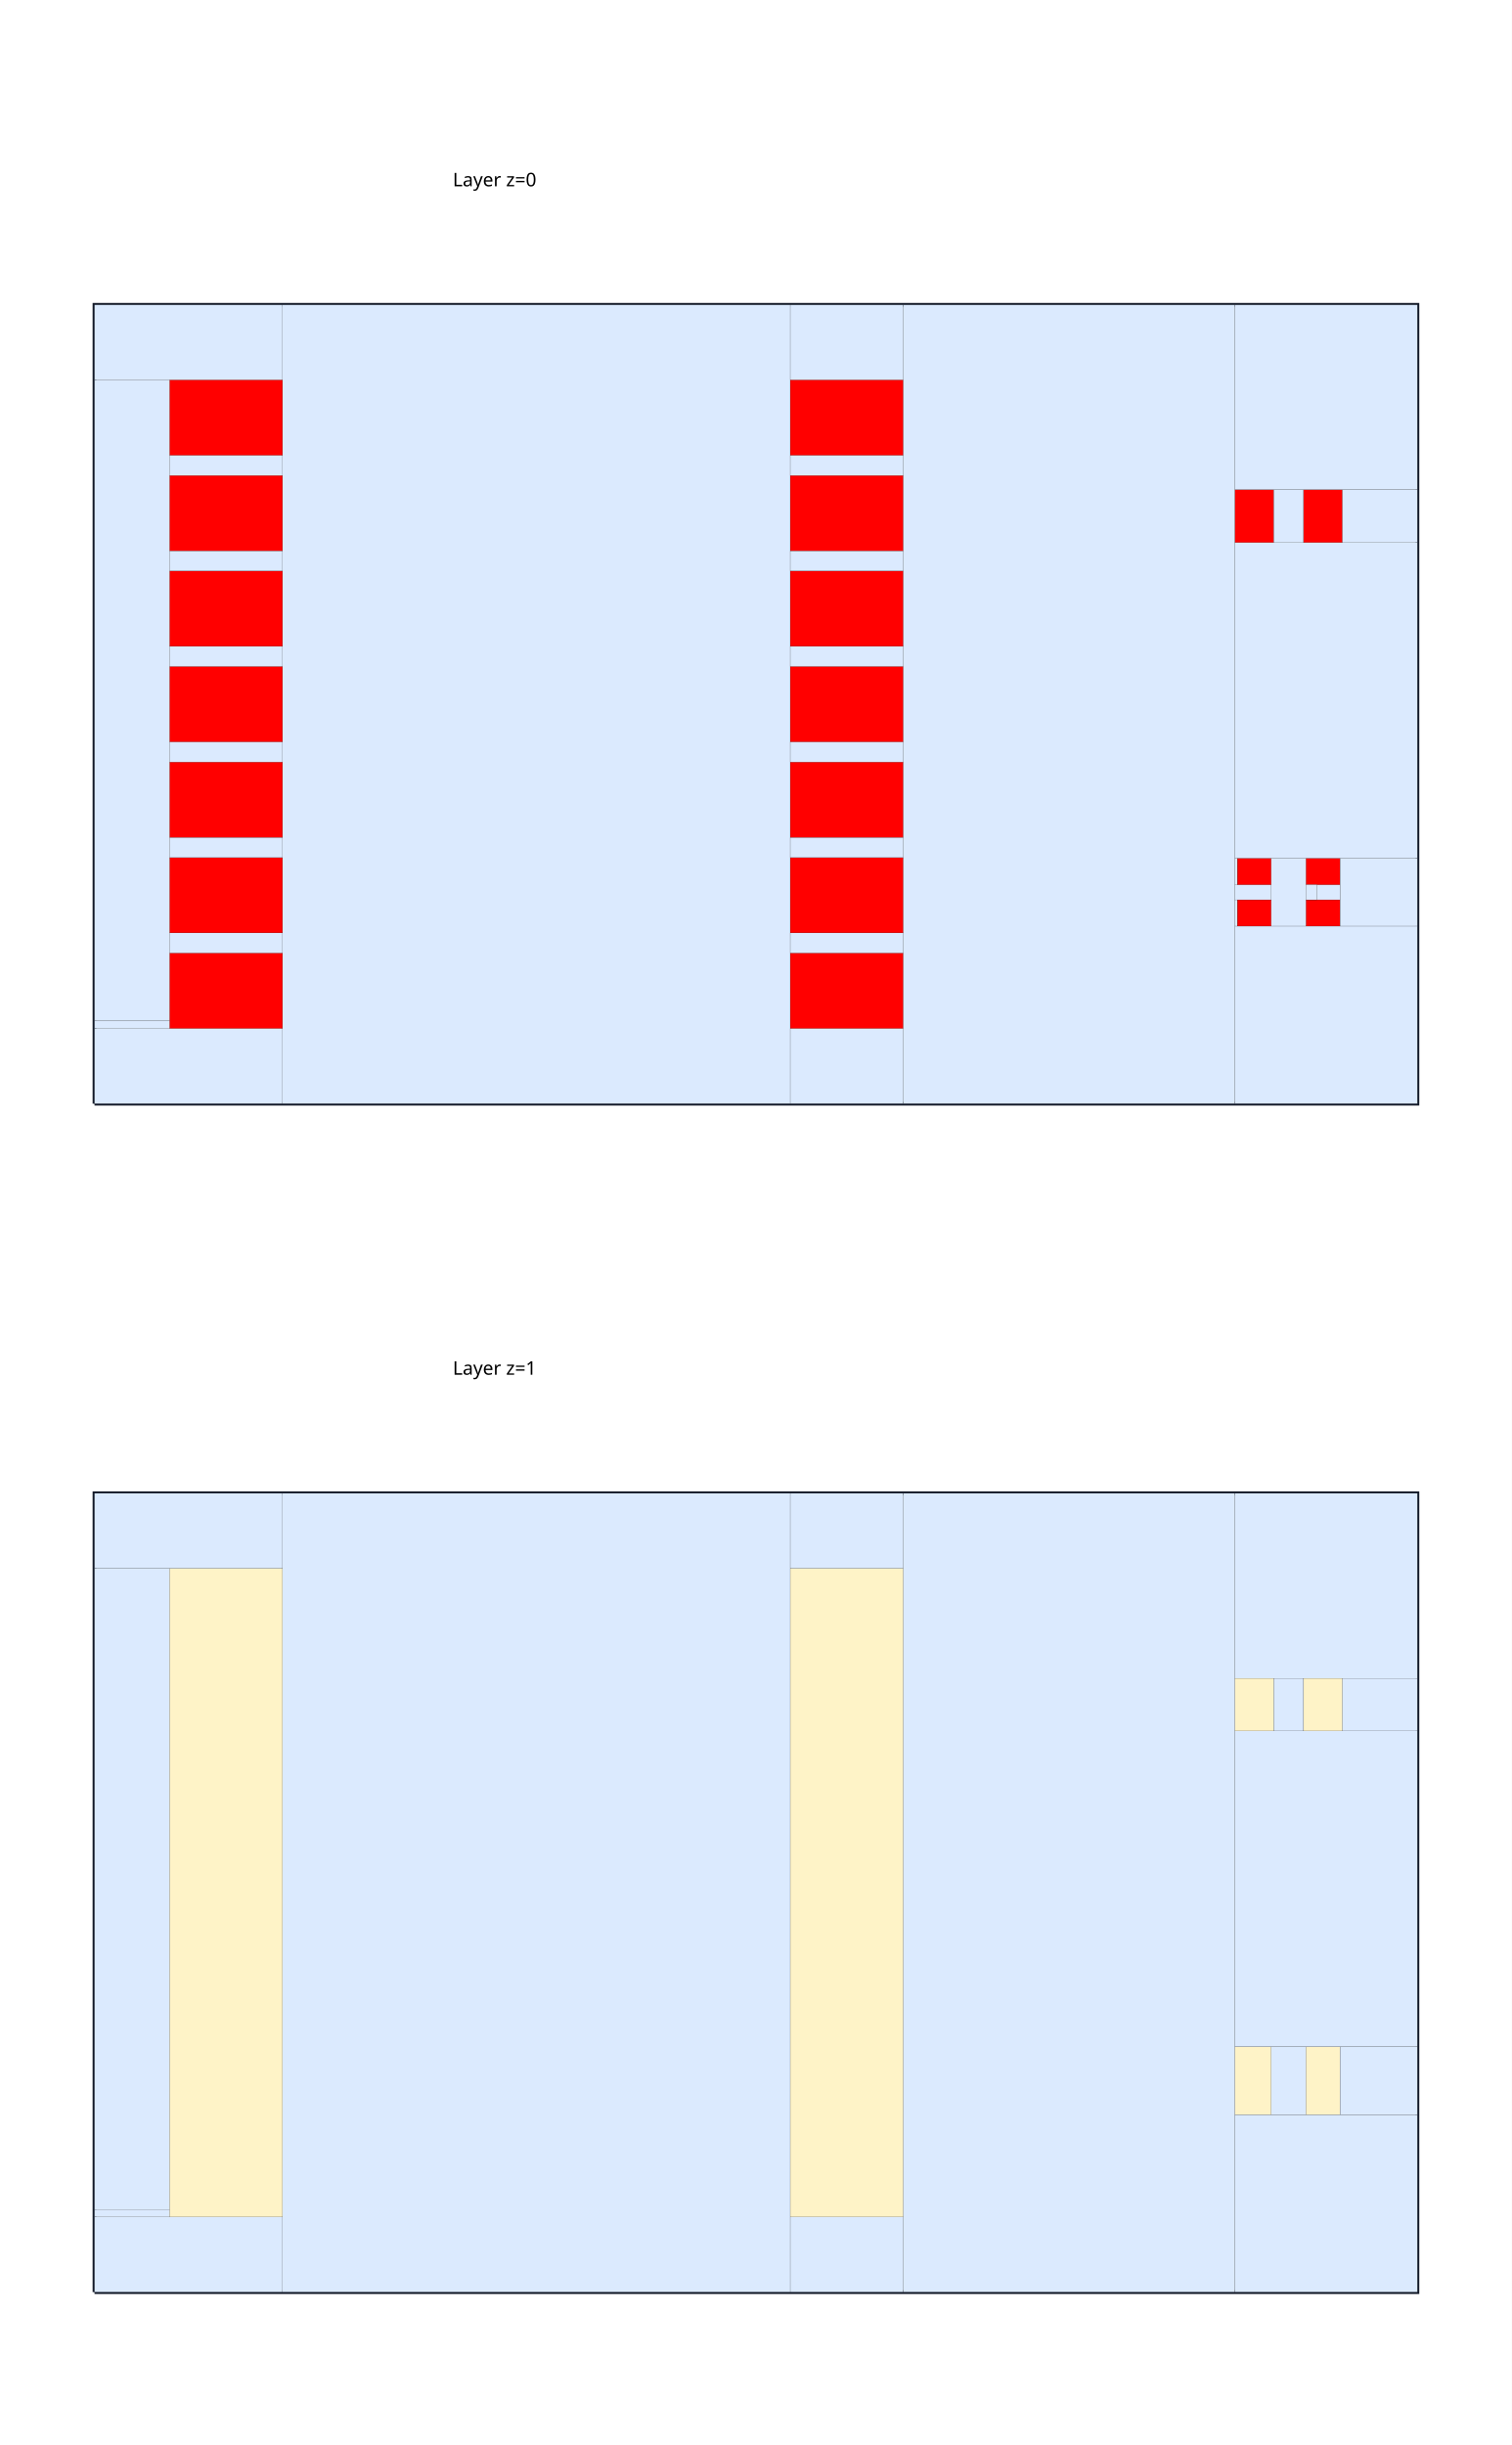
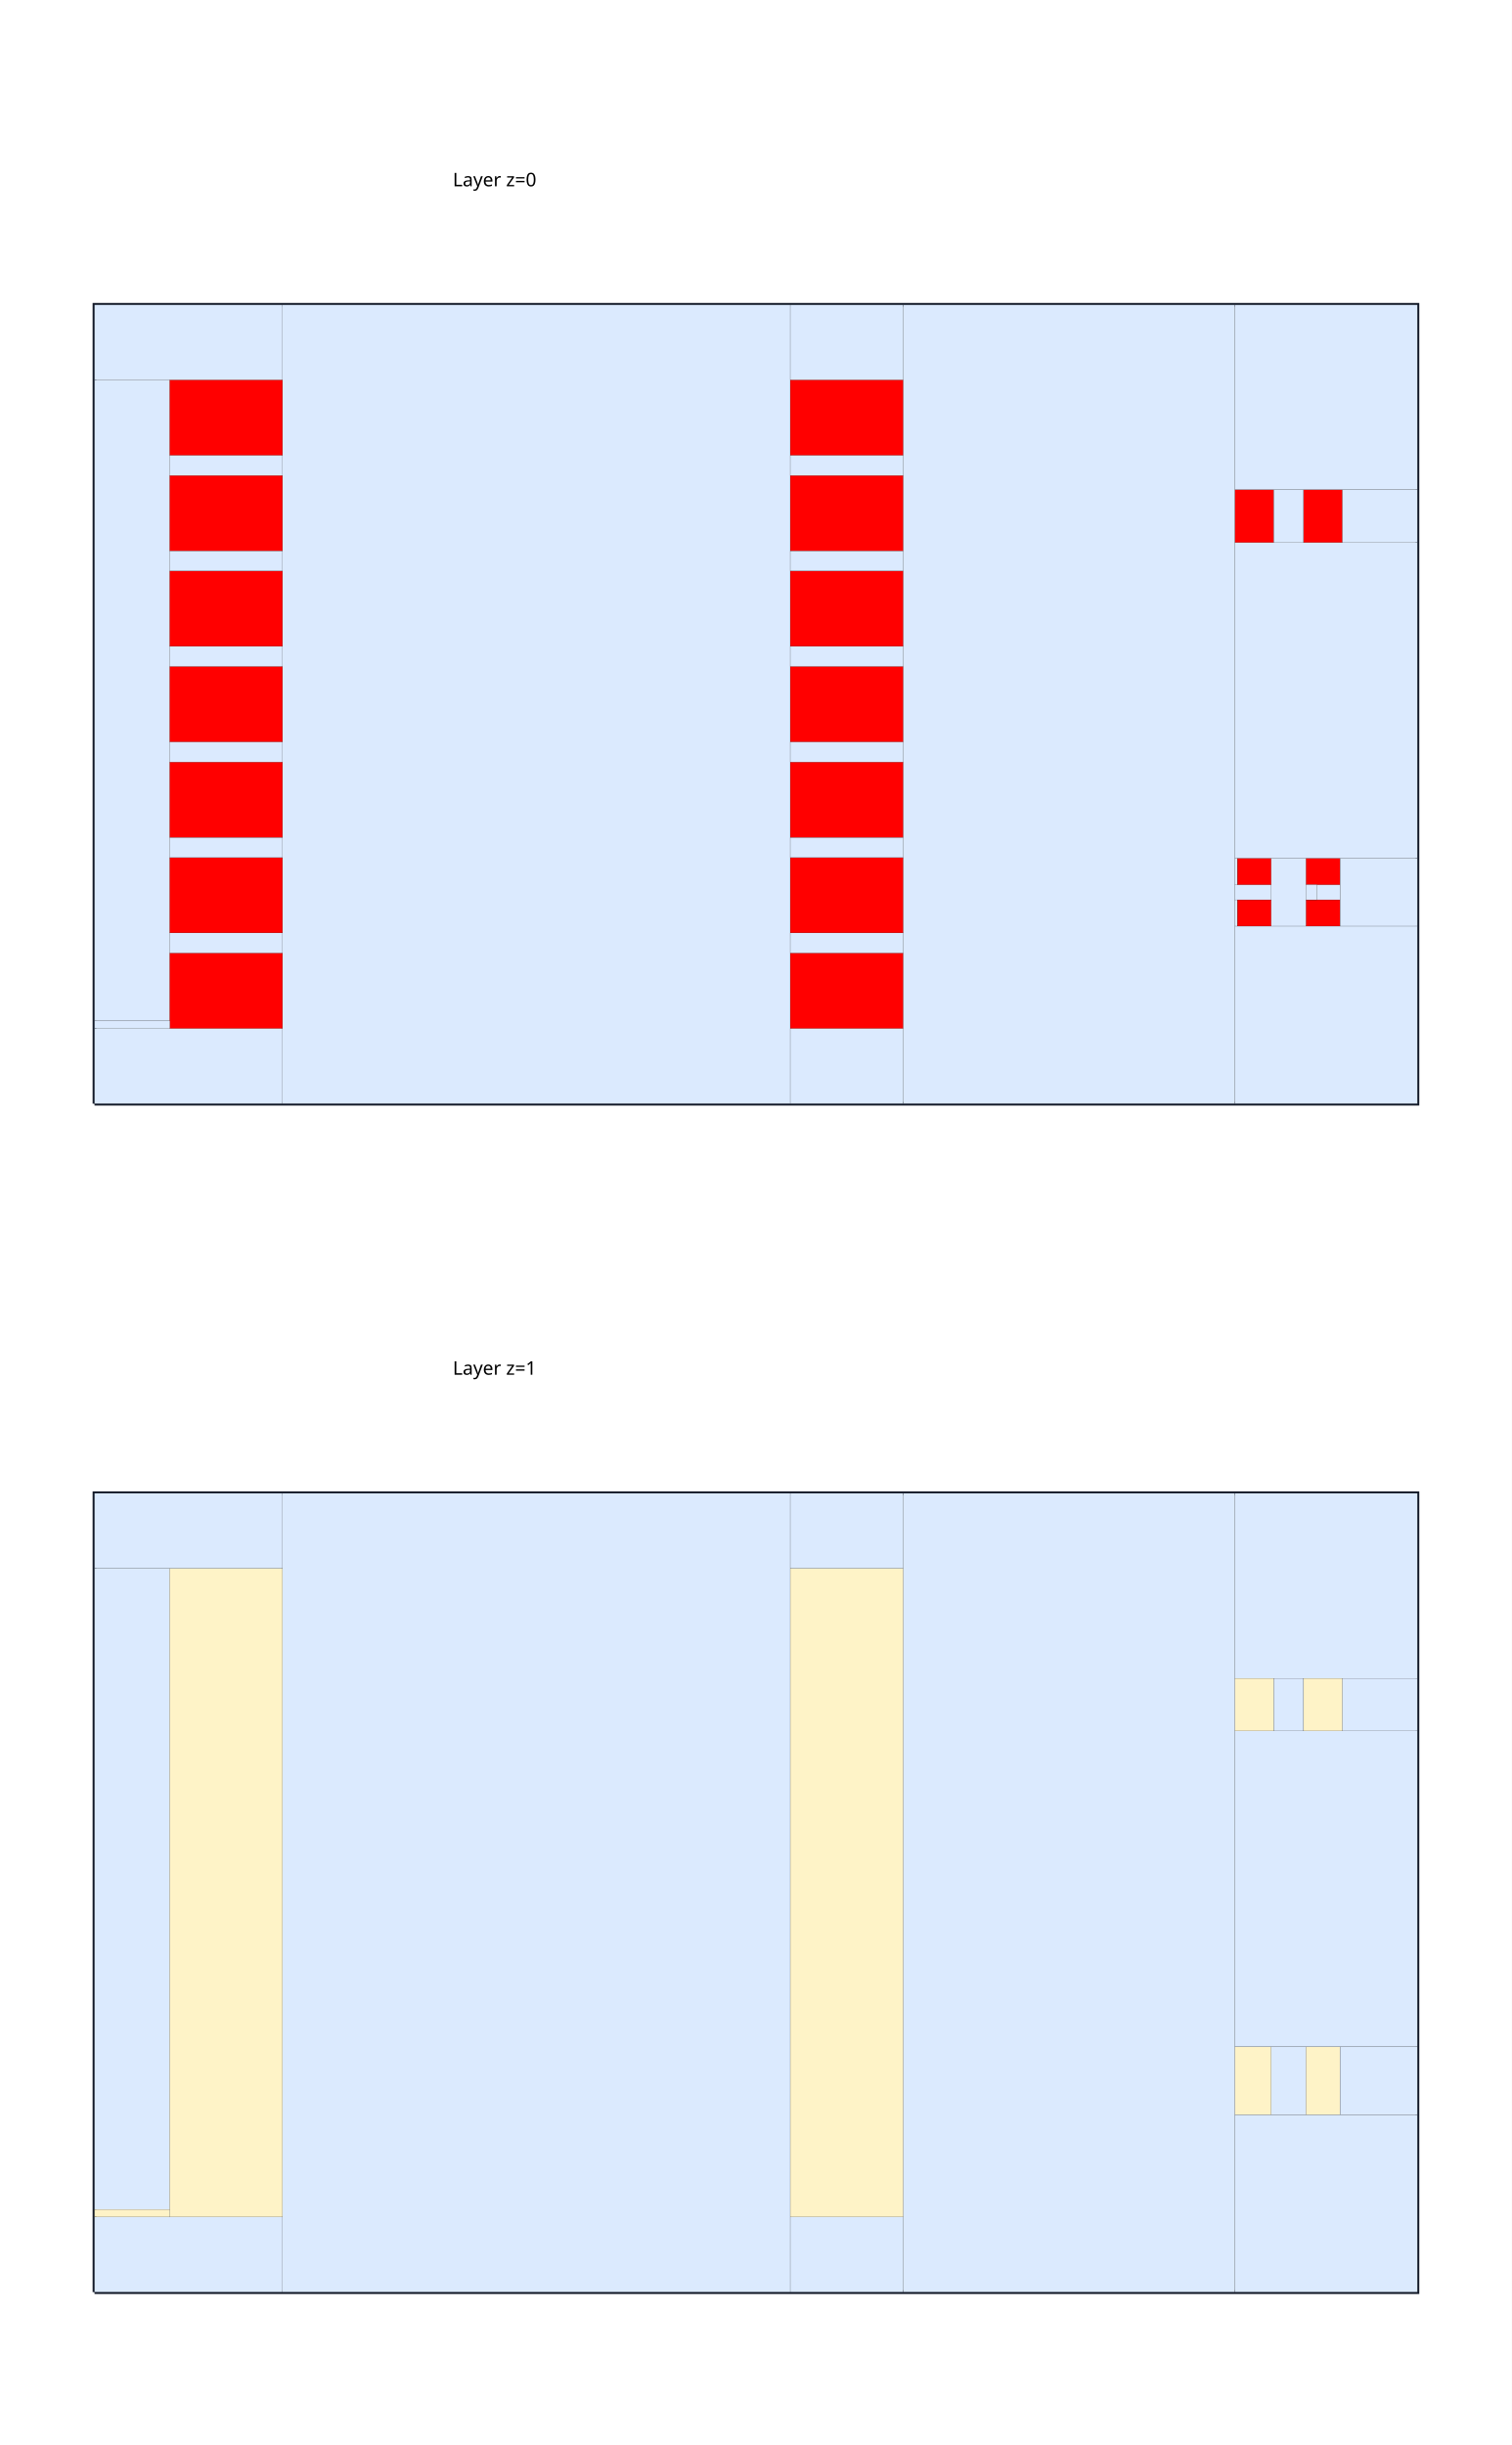
<svg xmlns="http://www.w3.org/2000/svg" width="640" height="1035" viewBox="0 0 640 1035">
  <rect width="100%" height="100%" fill="white" />
  <g>
    <polyline data-points="-11.749999999999998,-10.620000000000001 23.424999999999997,-10.620000000000001 23.424999999999997,10.620000000000001 -11.749999999999998,10.620000000000001 -11.749999999999998,-10.620000000000001" data-type="line" data-label="bounds" points="40,467.192 600,467.192 600,129.042 40,129.042 40,467.192" fill="none" stroke="#111827" stroke-width="1.592" />
  </g>
  <g>
    <polyline data-points="-11.749999999999998,-42.22 23.424999999999997,-42.22 23.424999999999997,-20.98 -11.749999999999998,-20.98 -11.749999999999998,-42.22" data-type="line" data-label="bounds" points="40,970.276 600,970.276 600,632.127 40,632.127 40,970.276" fill="none" stroke="#111827" stroke-width="1.592" />
  </g>
  <g>
    <rect data-type="rect" data-label="node" data-x="0" data-y="0" x="119.602" y="129.042" width="214.925" height="338.149" fill="#dbeafe" stroke="black" stroke-width="0.063" />
  </g>
  <g>
    <rect data-type="rect" data-label="node" data-x="14.1625" data-y="0" x="382.289" y="129.042" width="140.498" height="338.149" fill="#dbeafe" stroke="black" stroke-width="0.063" />
  </g>
  <g>
    <rect data-type="rect" data-label="node" data-x="21" data-y="-8.260017999999999" x="522.786" y="392.048" width="77.214" height="75.144" fill="#dbeafe" stroke="black" stroke-width="0.063" />
  </g>
  <g>
    <rect data-type="rect" data-label="node" data-x="21" data-y="0.1000179999999995" x="522.786" y="229.659" width="77.214" height="133.731" fill="#dbeafe" stroke="black" stroke-width="0.063" />
  </g>
  <g>
    <rect data-type="rect" data-label="node" data-x="21" data-y="8.16" x="522.786" y="129.042" width="77.214" height="78.328" fill="#dbeafe" stroke="black" stroke-width="0.063" />
  </g>
  <g>
    <rect data-type="rect" data-label="node" data-x="-9.25" data-y="9.62" x="40" y="129.042" width="79.602" height="31.841" fill="#dbeafe" stroke="black" stroke-width="0.063" />
  </g>
  <g>
    <rect data-type="rect" data-label="node" data-x="8.25" data-y="9.62" x="334.527" y="129.042" width="47.761" height="31.841" fill="#dbeafe" stroke="black" stroke-width="0.063" />
  </g>
  <g>
    <rect data-type="rect" data-label="node" data-x="-9.25" data-y="-9.62" x="40" y="435.351" width="79.602" height="31.841" fill="#dbeafe" stroke="black" stroke-width="0.063" />
  </g>
  <g>
    <rect data-type="rect" data-label="node" data-x="-10.75" data-y="0.09921950000000024" x="40" y="160.883" width="31.841" height="271.308" fill="#dbeafe" stroke="black" stroke-width="0.063" />
  </g>
  <g>
    <rect data-type="rect" data-label="node" data-x="8.25" data-y="-9.62" x="334.527" y="435.351" width="47.761" height="31.841" fill="#dbeafe" stroke="black" stroke-width="0.063" />
  </g>
  <g>
    <rect data-type="rect" data-label="node" data-x="20" data-y="-5" x="538.069" y="363.39" width="14.807" height="28.658" fill="#dbeafe" stroke="black" stroke-width="0.063" />
  </g>
  <g>
    <rect data-type="rect" data-label="node" data-x="20" data-y="5" x="539.104" y="207.371" width="12.736" height="22.289" fill="#dbeafe" stroke="black" stroke-width="0.063" />
  </g>
  <g>
    <rect data-type="rect" data-label="node" data-x="22.395016999999996" data-y="-5" x="567.205" y="363.39" width="32.795" height="28.658" fill="#dbeafe" stroke="black" stroke-width="0.063" />
  </g>
  <g>
    <rect data-type="rect" data-label="node" data-x="22.425" data-y="5" x="568.159" y="207.371" width="31.841" height="22.289" fill="#dbeafe" stroke="black" stroke-width="0.063" />
  </g>
  <g>
+     <rect data-type="rect" data-label="node" data-x="-8.25" data-y="-6.35" x="71.841" y="394.913" width="47.761" height="8.597" fill="#dbeafe" stroke="black" stroke-width="0.063" />
+   </g>
+   <g>
+     <rect data-type="rect" data-label="node" data-x="-8.25" data-y="-3.81" x="71.841" y="354.475" width="47.761" height="8.597" fill="#dbeafe" stroke="black" stroke-width="0.063" />
+   </g>
+   <g>
+     <rect data-type="rect" data-label="node" data-x="-8.25" data-y="-1.27" x="71.841" y="314.037" width="47.761" height="8.597" fill="#dbeafe" stroke="black" stroke-width="0.063" />
+   </g>
+   <g>
+     <rect data-type="rect" data-label="node" data-x="-8.25" data-y="1.27" x="71.841" y="273.6" width="47.761" height="8.597" fill="#dbeafe" stroke="black" stroke-width="0.063" />
+   </g>
+   <g>
+     <rect data-type="rect" data-label="node" data-x="-8.25" data-y="3.81" x="71.841" y="233.162" width="47.761" height="8.597" fill="#dbeafe" stroke="black" stroke-width="0.063" />
+   </g>
+   <g>
+     <rect data-type="rect" data-label="node" data-x="-8.25" data-y="6.35" x="71.841" y="192.724" width="47.761" height="8.597" fill="#dbeafe" stroke="black" stroke-width="0.063" />
+   </g>
+   <g>
+     <rect data-type="rect" data-label="node" data-x="8.25" data-y="-6.35" x="334.527" y="394.913" width="47.761" height="8.597" fill="#dbeafe" stroke="black" stroke-width="0.063" />
+   </g>
+   <g>
+     <rect data-type="rect" data-label="node" data-x="8.25" data-y="-3.81" x="334.527" y="354.475" width="47.761" height="8.597" fill="#dbeafe" stroke="black" stroke-width="0.063" />
+   </g>
+   <g>
+     <rect data-type="rect" data-label="node" data-x="8.25" data-y="-1.27" x="334.527" y="314.037" width="47.761" height="8.597" fill="#dbeafe" stroke="black" stroke-width="0.063" />
+   </g>
+   <g>
+     <rect data-type="rect" data-label="node" data-x="8.25" data-y="1.27" x="334.527" y="273.6" width="47.761" height="8.597" fill="#dbeafe" stroke="black" stroke-width="0.063" />
+   </g>
+   <g>
+     <rect data-type="rect" data-label="node" data-x="8.25" data-y="3.81" x="334.527" y="233.162" width="47.761" height="8.597" fill="#dbeafe" stroke="black" stroke-width="0.063" />
+   </g>
+   <g>
+     <rect data-type="rect" data-label="node" data-x="8.25" data-y="6.35" x="334.527" y="192.724" width="47.761" height="8.597" fill="#dbeafe" stroke="black" stroke-width="0.063" />
+   </g>
+   <g>
+     <rect data-type="rect" data-label="node" data-x="19.054982" data-y="-5.0000005000000005" x="522.786" y="374.534" width="15.283" height="6.369" fill="#dbeafe" stroke="black" stroke-width="0.063" />
+   </g>
+   <g>
+     <rect data-type="rect" data-label="node" data-x="21.057422499999998" data-y="-5.0000005000000005" x="557.41" y="374.534" width="9.795" height="6.369" fill="#dbeafe" stroke="black" stroke-width="0.063" />
+   </g>
+   <g>
+     <rect data-type="rect" data-label="node" data-x="-8.25" data-y="7.620000000000001" x="71.841" y="160.883" width="47.761" height="31.841" fill="red" stroke="black" stroke-width="0.063" />
+   </g>
+   <g>
+     <rect data-type="rect" data-label="node" data-x="-8.25" data-y="5.08" x="71.841" y="201.321" width="47.761" height="31.841" fill="red" stroke="black" stroke-width="0.063" />
+   </g>
+   <g>
+     <rect data-type="rect" data-label="node" data-x="-8.25" data-y="2.54" x="71.841" y="241.759" width="47.761" height="31.841" fill="red" stroke="black" stroke-width="0.063" />
+   </g>
+   <g>
+     <rect data-type="rect" data-label="node" data-x="-8.25" data-y="0" x="71.841" y="282.197" width="47.761" height="31.841" fill="red" stroke="black" stroke-width="0.063" />
+   </g>
+   <g>
+     <rect data-type="rect" data-label="node" data-x="-8.25" data-y="-2.54" x="71.841" y="322.634" width="47.761" height="31.841" fill="red" stroke="black" stroke-width="0.063" />
+   </g>
+   <g>
+     <rect data-type="rect" data-label="node" data-x="-8.25" data-y="-5.079999999999999" x="71.841" y="363.072" width="47.761" height="31.841" fill="red" stroke="black" stroke-width="0.063" />
+   </g>
+   <g>
+     <rect data-type="rect" data-label="node" data-x="-8.25" data-y="-7.620000000000001" x="71.841" y="403.51" width="47.761" height="31.841" fill="red" stroke="black" stroke-width="0.063" />
+   </g>
+   <g>
+     <rect data-type="rect" data-label="node" data-x="8.25" data-y="7.620000000000001" x="334.527" y="160.883" width="47.761" height="31.841" fill="red" stroke="black" stroke-width="0.063" />
+   </g>
+   <g>
+     <rect data-type="rect" data-label="node" data-x="8.25" data-y="5.08" x="334.527" y="201.321" width="47.761" height="31.841" fill="red" stroke="black" stroke-width="0.063" />
+   </g>
+   <g>
+     <rect data-type="rect" data-label="node" data-x="8.25" data-y="2.54" x="334.527" y="241.759" width="47.761" height="31.841" fill="red" stroke="black" stroke-width="0.063" />
+   </g>
+   <g>
+     <rect data-type="rect" data-label="node" data-x="8.25" data-y="0" x="334.527" y="282.197" width="47.761" height="31.841" fill="red" stroke="black" stroke-width="0.063" />
+   </g>
+   <g>
+     <rect data-type="rect" data-label="node" data-x="8.25" data-y="-2.54" x="334.527" y="322.634" width="47.761" height="31.841" fill="red" stroke="black" stroke-width="0.063" />
+   </g>
+   <g>
+     <rect data-type="rect" data-label="node" data-x="8.25" data-y="-5.079999999999999" x="334.527" y="363.072" width="47.761" height="31.841" fill="red" stroke="black" stroke-width="0.063" />
+   </g>
+   <g>
+     <rect data-type="rect" data-label="node" data-x="8.25" data-y="-7.620000000000001" x="334.527" y="403.51" width="47.761" height="31.841" fill="red" stroke="black" stroke-width="0.063" />
+   </g>
+   <g>
+     <rect data-type="rect" data-label="node" data-x="19.0875" data-y="5" x="522.786" y="207.371" width="16.318" height="22.289" fill="red" stroke="black" stroke-width="0.063" />
+   </g>
+   <g>
+     <rect data-type="rect" data-label="node" data-x="20.9125" data-y="5" x="551.841" y="207.371" width="16.318" height="22.289" fill="red" stroke="black" stroke-width="0.063" />
+   </g>
+   <g>
+     <rect data-type="rect" data-label="node" data-x="19.08496500000001" data-y="-4.449963000000025" x="523.741" y="363.39" width="14.328" height="11.144" fill="red" stroke="black" stroke-width="0.063" />
+   </g>
+   <g>
+     <rect data-type="rect" data-label="node" data-x="19.08496500000001" data-y="-5.550036999999975" x="523.741" y="380.904" width="14.328" height="11.144" fill="red" stroke="black" stroke-width="0.063" />
+   </g>
+   <g>
+     <rect data-type="rect" data-label="node" data-x="20.91503499999999" data-y="-5.550036999999975" x="552.876" y="380.904" width="14.328" height="11.144" fill="red" stroke="black" stroke-width="0.063" />
+   </g>
+   <g>
+     <rect data-type="rect" data-label="node" data-x="20.91503499999999" data-y="-4.449963000000025" x="552.876" y="363.39" width="14.328" height="11.144" fill="red" stroke="black" stroke-width="0.063" />
+   </g>
+   <g>
+     <rect data-type="rect" data-label="node" data-x="18.604982950000007" data-y="-5.550037" x="522.786" y="380.904" width="0.955" height="11.144" fill="#dbeafe" stroke="black" stroke-width="0.063" />
+   </g>
+   <g>
+     <rect data-type="rect" data-label="node" data-x="18.604982950000007" data-y="-4.4499635" x="522.786" y="363.39" width="0.955" height="11.144" fill="#dbeafe" stroke="black" stroke-width="0.063" />
+   </g>
+   <g>
    <rect data-type="rect" data-label="node" data-x="-10.75" data-y="-8.520781" x="40" y="432.192" width="31.841" height="3.159" fill="#dbeafe" stroke="black" stroke-width="0.063" />
  </g>
  <g>
-     <rect data-type="rect" data-label="node" data-x="19.054982" data-y="-5.0000005000000005" x="522.786" y="374.534" width="15.283" height="6.369" fill="#dbeafe" stroke="black" stroke-width="0.063" />
-   </g>
-   <g>
-     <rect data-type="rect" data-label="node" data-x="-8.25" data-y="-6.35" x="71.841" y="394.913" width="47.761" height="8.597" fill="#dbeafe" stroke="black" stroke-width="0.063" />
-   </g>
-   <g>
-     <rect data-type="rect" data-label="node" data-x="-8.25" data-y="-3.81" x="71.841" y="354.475" width="47.761" height="8.597" fill="#dbeafe" stroke="black" stroke-width="0.063" />
-   </g>
-   <g>
-     <rect data-type="rect" data-label="node" data-x="-8.25" data-y="-1.27" x="71.841" y="314.037" width="47.761" height="8.597" fill="#dbeafe" stroke="black" stroke-width="0.063" />
-   </g>
-   <g>
-     <rect data-type="rect" data-label="node" data-x="-8.25" data-y="1.27" x="71.841" y="273.6" width="47.761" height="8.597" fill="#dbeafe" stroke="black" stroke-width="0.063" />
-   </g>
-   <g>
-     <rect data-type="rect" data-label="node" data-x="-8.25" data-y="3.81" x="71.841" y="233.162" width="47.761" height="8.597" fill="#dbeafe" stroke="black" stroke-width="0.063" />
-   </g>
-   <g>
-     <rect data-type="rect" data-label="node" data-x="-8.25" data-y="6.35" x="71.841" y="192.724" width="47.761" height="8.597" fill="#dbeafe" stroke="black" stroke-width="0.063" />
-   </g>
-   <g>
-     <rect data-type="rect" data-label="node" data-x="8.25" data-y="-6.35" x="334.527" y="394.913" width="47.761" height="8.597" fill="#dbeafe" stroke="black" stroke-width="0.063" />
-   </g>
-   <g>
-     <rect data-type="rect" data-label="node" data-x="8.25" data-y="-3.81" x="334.527" y="354.475" width="47.761" height="8.597" fill="#dbeafe" stroke="black" stroke-width="0.063" />
-   </g>
-   <g>
-     <rect data-type="rect" data-label="node" data-x="8.25" data-y="-1.27" x="334.527" y="314.037" width="47.761" height="8.597" fill="#dbeafe" stroke="black" stroke-width="0.063" />
-   </g>
-   <g>
-     <rect data-type="rect" data-label="node" data-x="8.25" data-y="1.27" x="334.527" y="273.6" width="47.761" height="8.597" fill="#dbeafe" stroke="black" stroke-width="0.063" />
-   </g>
-   <g>
-     <rect data-type="rect" data-label="node" data-x="8.25" data-y="3.81" x="334.527" y="233.162" width="47.761" height="8.597" fill="#dbeafe" stroke="black" stroke-width="0.063" />
-   </g>
-   <g>
-     <rect data-type="rect" data-label="node" data-x="8.25" data-y="6.35" x="334.527" y="192.724" width="47.761" height="8.597" fill="#dbeafe" stroke="black" stroke-width="0.063" />
-   </g>
-   <g>
-     <rect data-type="rect" data-label="node" data-x="21.057422499999998" data-y="-5.0000005000000005" x="557.41" y="374.534" width="9.795" height="6.369" fill="#dbeafe" stroke="black" stroke-width="0.063" />
-   </g>
-   <g>
-     <rect data-type="rect" data-label="node" data-x="-8.25" data-y="7.620000000000001" x="71.841" y="160.883" width="47.761" height="31.841" fill="red" stroke="black" stroke-width="0.063" />
-   </g>
-   <g>
-     <rect data-type="rect" data-label="node" data-x="-8.25" data-y="5.08" x="71.841" y="201.321" width="47.761" height="31.841" fill="red" stroke="black" stroke-width="0.063" />
-   </g>
-   <g>
-     <rect data-type="rect" data-label="node" data-x="-8.25" data-y="2.54" x="71.841" y="241.759" width="47.761" height="31.841" fill="red" stroke="black" stroke-width="0.063" />
-   </g>
-   <g>
-     <rect data-type="rect" data-label="node" data-x="-8.25" data-y="0" x="71.841" y="282.197" width="47.761" height="31.841" fill="red" stroke="black" stroke-width="0.063" />
-   </g>
-   <g>
-     <rect data-type="rect" data-label="node" data-x="-8.25" data-y="-2.54" x="71.841" y="322.634" width="47.761" height="31.841" fill="red" stroke="black" stroke-width="0.063" />
-   </g>
-   <g>
-     <rect data-type="rect" data-label="node" data-x="-8.25" data-y="-5.079999999999999" x="71.841" y="363.072" width="47.761" height="31.841" fill="red" stroke="black" stroke-width="0.063" />
-   </g>
-   <g>
-     <rect data-type="rect" data-label="node" data-x="-8.25" data-y="-7.620000000000001" x="71.841" y="403.51" width="47.761" height="31.841" fill="red" stroke="black" stroke-width="0.063" />
-   </g>
-   <g>
-     <rect data-type="rect" data-label="node" data-x="8.25" data-y="7.620000000000001" x="334.527" y="160.883" width="47.761" height="31.841" fill="red" stroke="black" stroke-width="0.063" />
-   </g>
-   <g>
-     <rect data-type="rect" data-label="node" data-x="8.25" data-y="5.08" x="334.527" y="201.321" width="47.761" height="31.841" fill="red" stroke="black" stroke-width="0.063" />
-   </g>
-   <g>
-     <rect data-type="rect" data-label="node" data-x="8.25" data-y="2.54" x="334.527" y="241.759" width="47.761" height="31.841" fill="red" stroke="black" stroke-width="0.063" />
-   </g>
-   <g>
-     <rect data-type="rect" data-label="node" data-x="8.25" data-y="0" x="334.527" y="282.197" width="47.761" height="31.841" fill="red" stroke="black" stroke-width="0.063" />
-   </g>
-   <g>
-     <rect data-type="rect" data-label="node" data-x="8.25" data-y="-2.54" x="334.527" y="322.634" width="47.761" height="31.841" fill="red" stroke="black" stroke-width="0.063" />
-   </g>
-   <g>
-     <rect data-type="rect" data-label="node" data-x="8.25" data-y="-5.079999999999999" x="334.527" y="363.072" width="47.761" height="31.841" fill="red" stroke="black" stroke-width="0.063" />
-   </g>
-   <g>
-     <rect data-type="rect" data-label="node" data-x="8.25" data-y="-7.620000000000001" x="334.527" y="403.51" width="47.761" height="31.841" fill="red" stroke="black" stroke-width="0.063" />
-   </g>
-   <g>
-     <rect data-type="rect" data-label="node" data-x="19.0875" data-y="5" x="522.786" y="207.371" width="16.318" height="22.289" fill="red" stroke="black" stroke-width="0.063" />
-   </g>
-   <g>
-     <rect data-type="rect" data-label="node" data-x="20.9125" data-y="5" x="551.841" y="207.371" width="16.318" height="22.289" fill="red" stroke="black" stroke-width="0.063" />
-   </g>
-   <g>
-     <rect data-type="rect" data-label="node" data-x="19.08496500000001" data-y="-4.449963000000025" x="523.741" y="363.39" width="14.328" height="11.144" fill="red" stroke="black" stroke-width="0.063" />
-   </g>
-   <g>
-     <rect data-type="rect" data-label="node" data-x="19.08496500000001" data-y="-5.550036999999975" x="523.741" y="380.904" width="14.328" height="11.144" fill="red" stroke="black" stroke-width="0.063" />
-   </g>
-   <g>
-     <rect data-type="rect" data-label="node" data-x="20.91503499999999" data-y="-5.550036999999975" x="552.876" y="380.904" width="14.328" height="11.144" fill="red" stroke="black" stroke-width="0.063" />
-   </g>
-   <g>
-     <rect data-type="rect" data-label="node" data-x="20.91503499999999" data-y="-4.449963000000025" x="552.876" y="363.39" width="14.328" height="11.144" fill="red" stroke="black" stroke-width="0.063" />
-   </g>
-   <g>
-     <rect data-type="rect" data-label="node" data-x="18.604982950000007" data-y="-5.550037" x="522.786" y="380.904" width="0.955" height="11.144" fill="#dbeafe" stroke="black" stroke-width="0.063" />
-   </g>
-   <g>
-     <rect data-type="rect" data-label="node" data-x="18.604982950000007" data-y="-4.4499635" x="522.786" y="363.39" width="0.955" height="11.144" fill="#dbeafe" stroke="black" stroke-width="0.063" />
-   </g>
-   <g>
    <rect data-type="rect" data-label="node" data-x="20.607423499999996" data-y="-5" x="552.876" y="374.534" width="4.534" height="6.369" fill="#dbeafe" stroke="black" stroke-width="0.063" />
  </g>
  <g>
    <rect data-type="rect" data-label="node" data-x="0" data-y="-31.6" x="119.602" y="632.127" width="214.925" height="338.149" fill="#dbeafe" stroke="black" stroke-width="0.063" />
  </g>
  <g>
    <rect data-type="rect" data-label="node" data-x="14.1625" data-y="-31.6" x="382.289" y="632.127" width="140.498" height="338.149" fill="#dbeafe" stroke="black" stroke-width="0.063" />
  </g>
  <g>
    <rect data-type="rect" data-label="node" data-x="21" data-y="-39.860018" x="522.786" y="895.132" width="77.214" height="75.144" fill="#dbeafe" stroke="black" stroke-width="0.063" />
  </g>
  <g>
    <rect data-type="rect" data-label="node" data-x="21" data-y="-31.499982000000003" x="522.786" y="732.744" width="77.214" height="133.731" fill="#dbeafe" stroke="black" stroke-width="0.063" />
  </g>
  <g>
    <rect data-type="rect" data-label="node" data-x="21" data-y="-23.44" x="522.786" y="632.127" width="77.214" height="78.328" fill="#dbeafe" stroke="black" stroke-width="0.063" />
  </g>
  <g>
    <rect data-type="rect" data-label="node" data-x="-9.25" data-y="-21.980000000000004" x="40" y="632.127" width="79.602" height="31.841" fill="#dbeafe" stroke="black" stroke-width="0.063" />
  </g>
  <g>
    <rect data-type="rect" data-label="node" data-x="8.25" data-y="-21.980000000000004" x="334.527" y="632.127" width="47.761" height="31.841" fill="#dbeafe" stroke="black" stroke-width="0.063" />
  </g>
  <g>
    <rect data-type="rect" data-label="node" data-x="-9.25" data-y="-41.22" x="40" y="938.435" width="79.602" height="31.841" fill="#dbeafe" stroke="black" stroke-width="0.063" />
  </g>
  <g>
    <rect data-type="rect" data-label="node" data-x="-10.75" data-y="-31.5007805" x="40" y="663.968" width="31.841" height="271.308" fill="#dbeafe" stroke="black" stroke-width="0.063" />
  </g>
  <g>
    <rect data-type="rect" data-label="node" data-x="8.25" data-y="-41.22" x="334.527" y="938.435" width="47.761" height="31.841" fill="#dbeafe" stroke="black" stroke-width="0.063" />
  </g>
  <g>
    <rect data-type="rect" data-label="node" data-x="20" data-y="-36.6" x="538.069" y="866.475" width="14.807" height="28.658" fill="#dbeafe" stroke="black" stroke-width="0.063" />
  </g>
  <g>
    <rect data-type="rect" data-label="node" data-x="20" data-y="-26.6" x="539.104" y="710.455" width="12.736" height="22.289" fill="#dbeafe" stroke="black" stroke-width="0.063" />
  </g>
  <g>
    <rect data-type="rect" data-label="node" data-x="22.395016999999996" data-y="-36.6" x="567.205" y="866.475" width="32.795" height="28.658" fill="#dbeafe" stroke="black" stroke-width="0.063" />
  </g>
  <g>
    <rect data-type="rect" data-label="node" data-x="22.425" data-y="-26.6" x="568.159" y="710.455" width="31.841" height="22.289" fill="#dbeafe" stroke="black" stroke-width="0.063" />
  </g>
  <g>
-     <rect data-type="rect" data-label="node" data-x="-10.75" data-y="-40.120781" x="40" y="935.276" width="31.841" height="3.159" fill="#dbeafe" stroke="black" stroke-width="0.063" />
-   </g>
-   <g>
    <rect data-type="rect" data-label="node" data-x="-8.25" data-y="-31.6" x="71.841" y="663.968" width="47.761" height="274.468" fill="#fef3c7" stroke="black" stroke-width="0.063" />
  </g>
  <g>
    <rect data-type="rect" data-label="node" data-x="8.25" data-y="-31.6" x="334.527" y="663.968" width="47.761" height="274.468" fill="#fef3c7" stroke="black" stroke-width="0.063" />
  </g>
  <g>
    <rect data-type="rect" data-label="node" data-x="19.054982" data-y="-36.6" x="522.786" y="866.475" width="15.283" height="28.658" fill="#fef3c7" stroke="black" stroke-width="0.063" />
  </g>
  <g>
    <rect data-type="rect" data-label="node" data-x="19.0875" data-y="-26.6" x="522.786" y="710.455" width="16.318" height="22.289" fill="#fef3c7" stroke="black" stroke-width="0.063" />
  </g>
  <g>
    <rect data-type="rect" data-label="node" data-x="20.912499999999998" data-y="-26.6" x="551.841" y="710.455" width="16.318" height="22.289" fill="#fef3c7" stroke="black" stroke-width="0.063" />
  </g>
  <g>
    <rect data-type="rect" data-label="node" data-x="20.915034999999996" data-y="-36.6" x="552.876" y="866.475" width="14.328" height="28.658" fill="#fef3c7" stroke="black" stroke-width="0.063" />
+   </g>
+   <g>
+     <rect data-type="rect" data-label="node" data-x="-10.75" data-y="-40.120781" x="40" y="935.276" width="31.841" height="3.159" fill="#fef3c7" stroke="black" stroke-width="0.063" />
  </g>
  <text data-type="text" data-label="Layer z=0" data-x="0" data-y="14.159999999999998" x="227.065" y="72.684" fill="black" font-size="7.96" font-family="sans-serif" text-anchor="end" dominant-baseline="text-before-edge">Layer z=0</text>
  <text data-type="text" data-label="Layer z=1" data-x="0" data-y="-17.440000000000005" x="227.065" y="575.769" fill="black" font-size="7.96" font-family="sans-serif" text-anchor="end" dominant-baseline="text-before-edge">Layer z=1</text>
  <g id="crosshair" style="display: none">
    <line id="crosshair-h" y1="0" y2="1035" stroke="#666" stroke-width="0.5" />
    <line id="crosshair-v" x1="0" x2="640" stroke="#666" stroke-width="0.5" />
    <text id="coordinates" font-family="monospace" font-size="12" fill="#666" />
  </g>
</svg>
